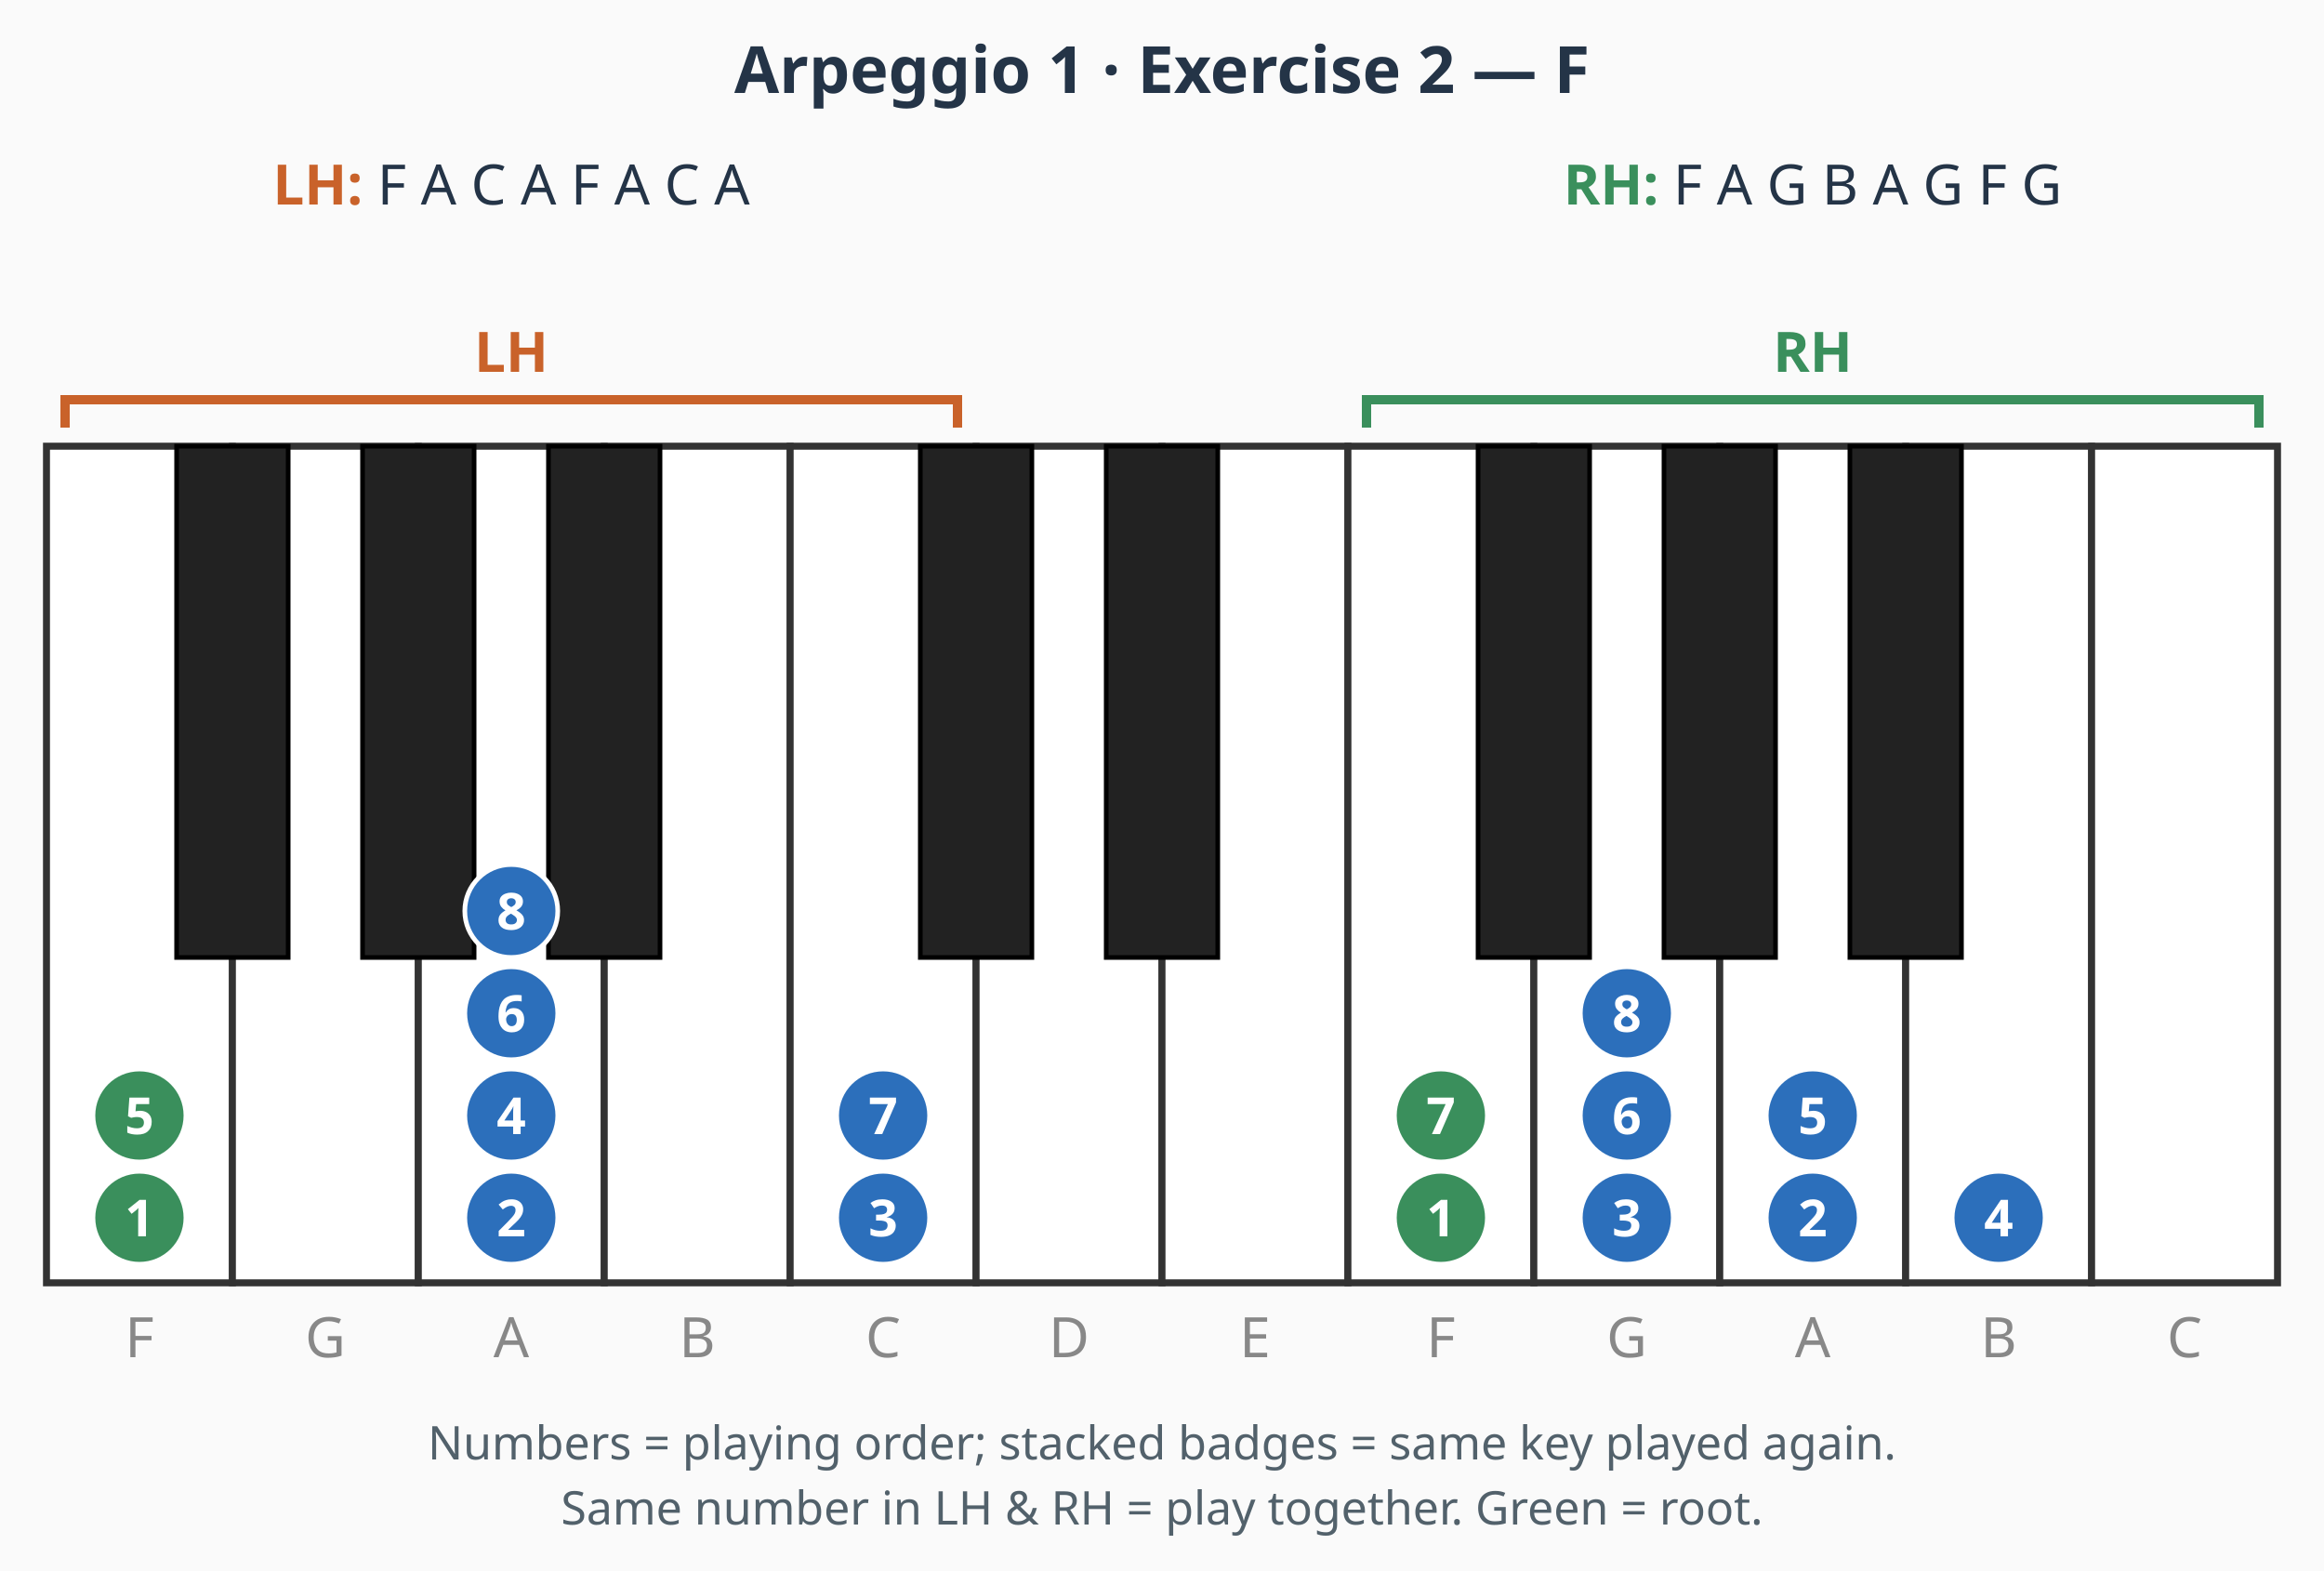
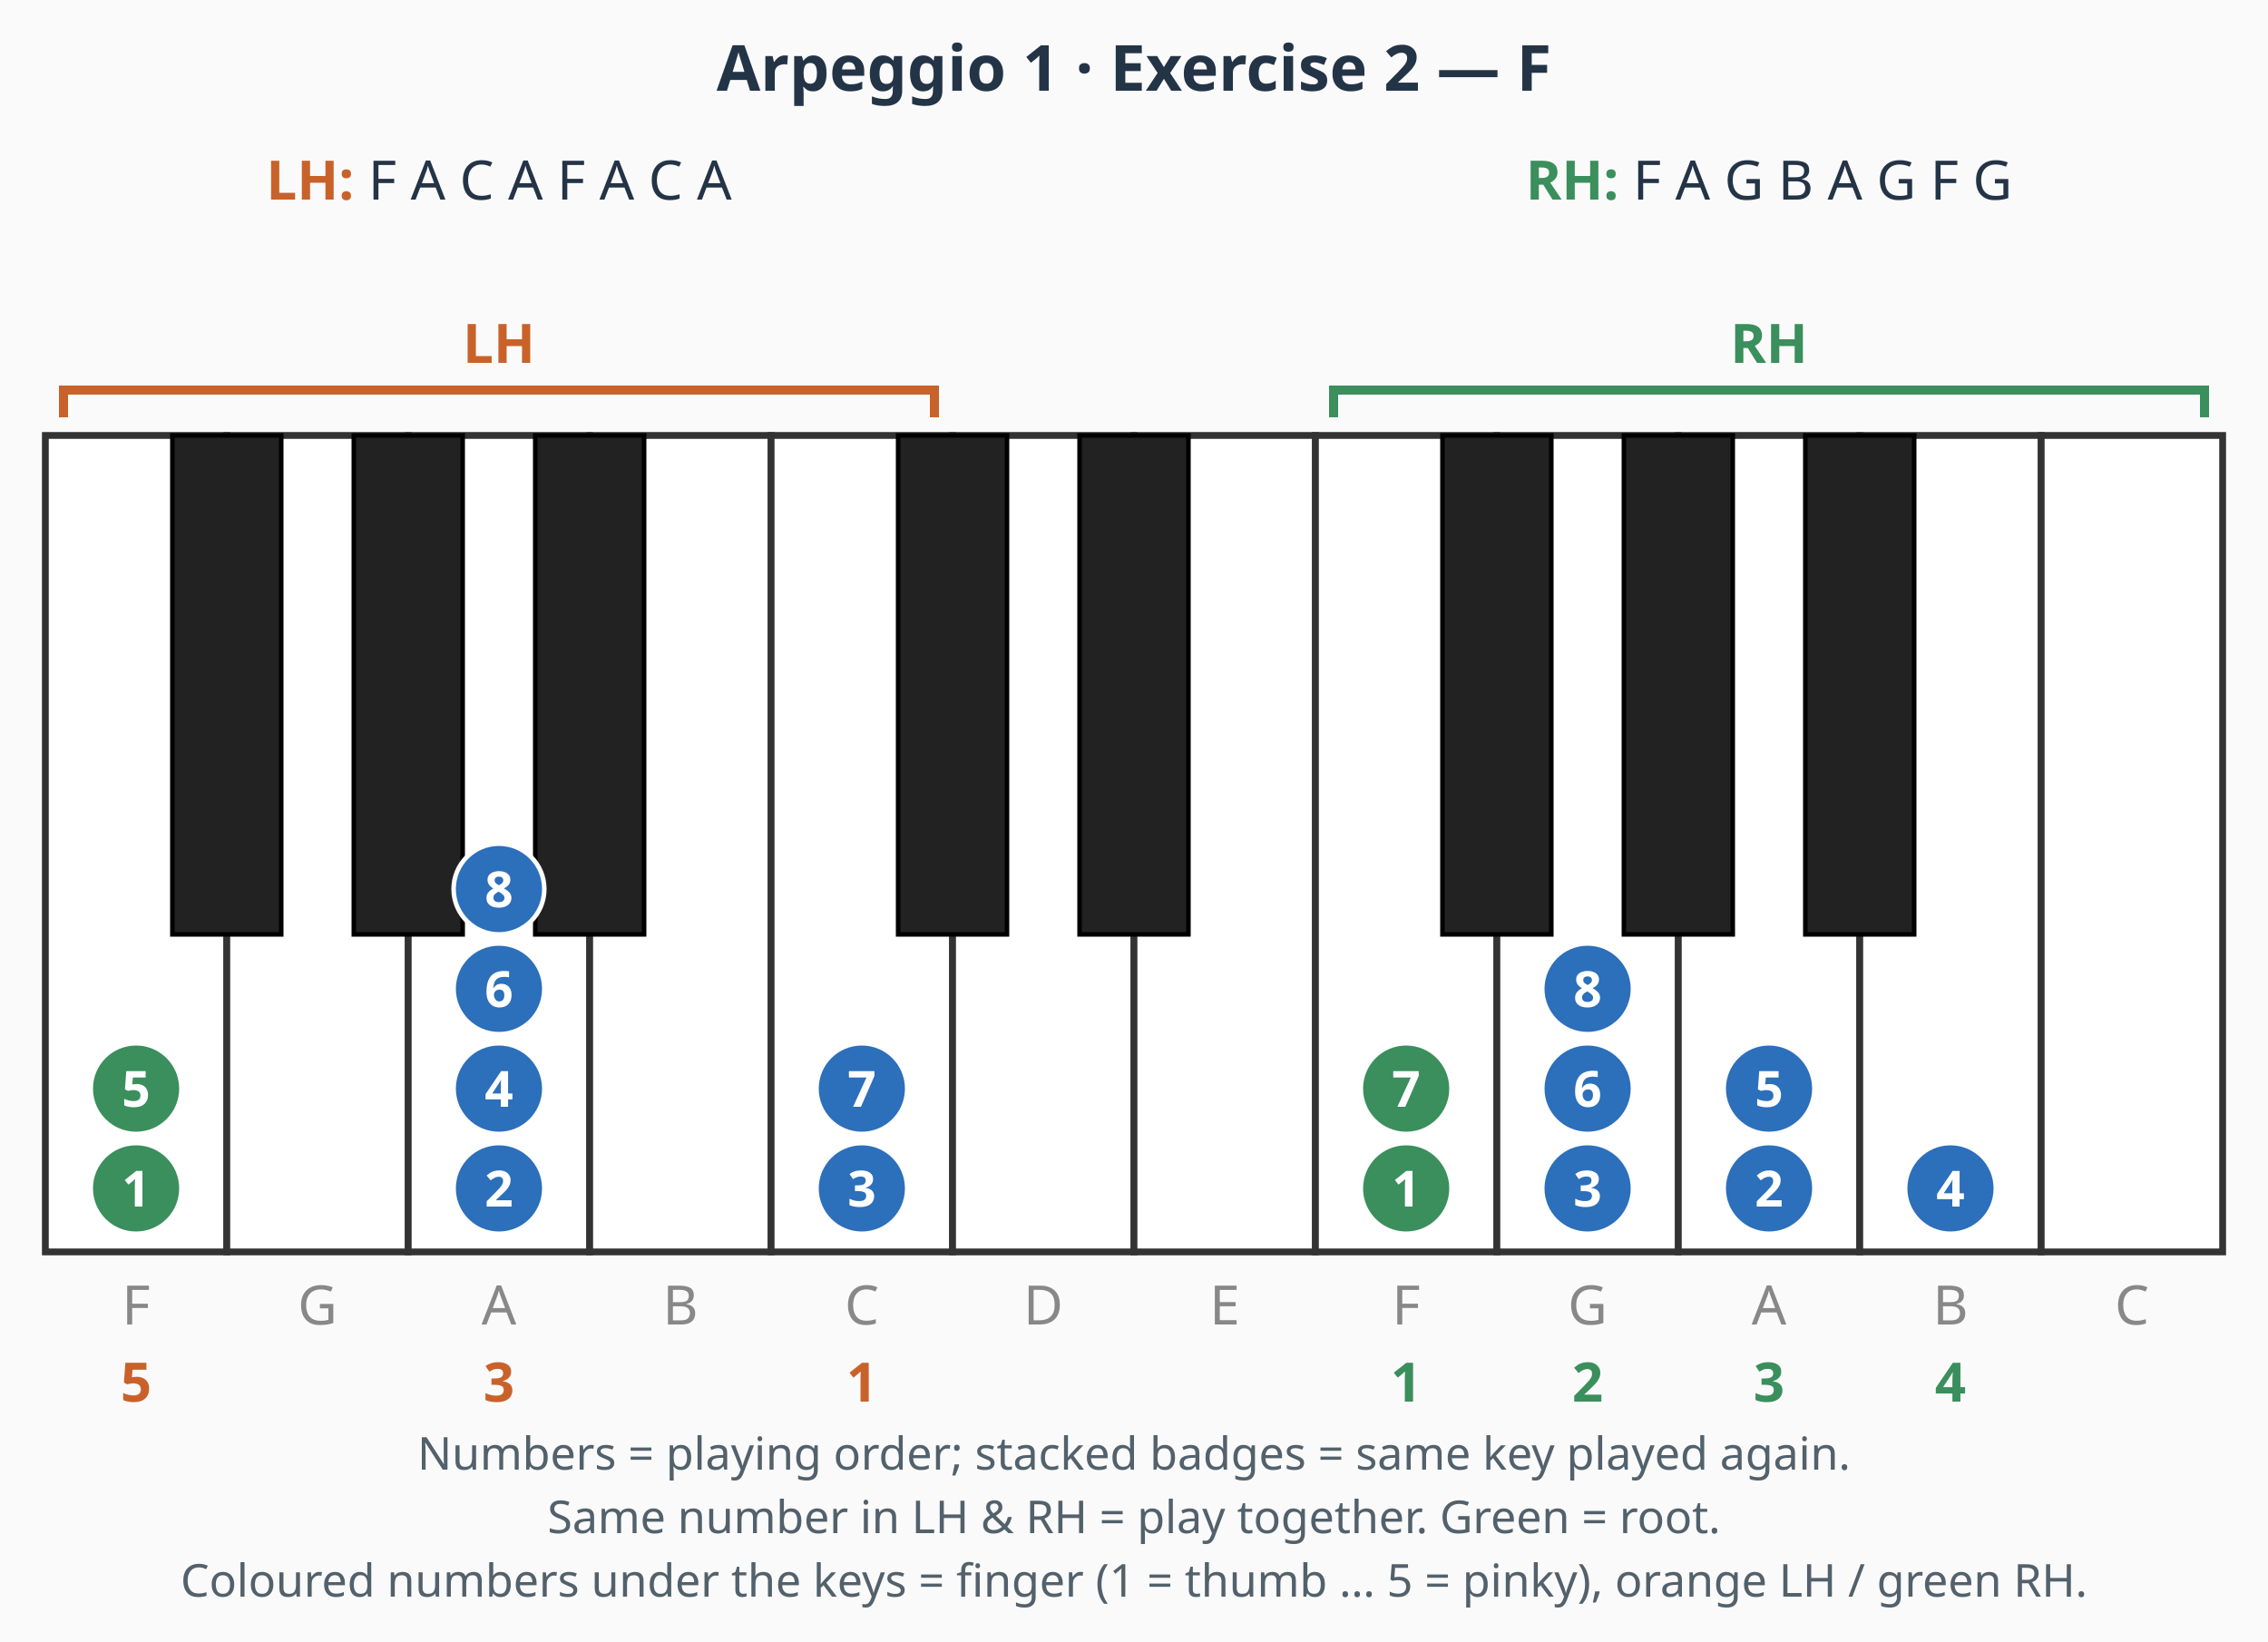
- <svg xmlns="http://www.w3.org/2000/svg" viewBox="0 0 500 338" font-family="sans-serif">
-   <rect width="500" height="338" fill="#fafafa" />
+ <svg xmlns="http://www.w3.org/2000/svg" viewBox="0 0 500 362" font-family="sans-serif">
+   <rect width="500" height="362" fill="#fafafa" />
  <text x="250" y="20" text-anchor="middle" font-size="14" font-weight="bold" fill="#243447">Arpeggio 1 · Exercise 2 — F</text>
  <text x="110" y="44" text-anchor="middle" font-size="12" fill="#243447">
    <tspan fill="#c9622a" font-weight="bold">LH:</tspan> F A C A F A C A</text>
  <text x="390" y="44" text-anchor="middle" font-size="12" fill="#243447">
    <tspan fill="#3a8f5c" font-weight="bold">RH:</tspan> F A G B A G F G</text>
  <path d="M14 92 V86 H206 V92" fill="none" stroke="#c9622a" stroke-width="2" />
  <text x="110" y="80" text-anchor="middle" font-size="12" font-weight="bold" fill="#c9622a">LH</text>
  <path d="M294 92 V86 H486 V92" fill="none" stroke="#3a8f5c" stroke-width="2" />
  <text x="390" y="80" text-anchor="middle" font-size="12" font-weight="bold" fill="#3a8f5c">RH</text>
  <g transform="translate(0,96)">
    <g stroke="#333" stroke-width="1.5">
      <rect x="10" y="0" width="40" height="180" fill="#ffffff" />
      <rect x="50" y="0" width="40" height="180" fill="#ffffff" />
      <rect x="90" y="0" width="40" height="180" fill="#ffffff" />
      <rect x="130" y="0" width="40" height="180" fill="#ffffff" />
      <rect x="170" y="0" width="40" height="180" fill="#ffffff" />
      <rect x="210" y="0" width="40" height="180" fill="#ffffff" />
      <rect x="250" y="0" width="40" height="180" fill="#ffffff" />
      <rect x="290" y="0" width="40" height="180" fill="#ffffff" />
      <rect x="330" y="0" width="40" height="180" fill="#ffffff" />
      <rect x="370" y="0" width="40" height="180" fill="#ffffff" />
      <rect x="410" y="0" width="40" height="180" fill="#ffffff" />
      <rect x="450" y="0" width="40" height="180" fill="#ffffff" />
    </g>
    <g stroke="#000" stroke-width="1" fill="#222222">
      <rect x="38" y="0" width="24" height="110" />
      <rect x="78" y="0" width="24" height="110" />
      <rect x="118" y="0" width="24" height="110" />
      <rect x="198" y="0" width="24" height="110" />
      <rect x="238" y="0" width="24" height="110" />
      <rect x="318" y="0" width="24" height="110" />
      <rect x="358" y="0" width="24" height="110" />
      <rect x="398" y="0" width="24" height="110" />
    </g>
    <g>
      <circle cx="30" cy="166" r="10" fill="#3a8f5c" stroke="#ffffff" stroke-width="1" />
      <circle cx="30" cy="144" r="10" fill="#3a8f5c" stroke="#ffffff" stroke-width="1" />
      <circle cx="110" cy="166" r="10" fill="#2c6fbb" stroke="#ffffff" stroke-width="1" />
      <circle cx="110" cy="144" r="10" fill="#2c6fbb" stroke="#ffffff" stroke-width="1" />
      <circle cx="110" cy="122" r="10" fill="#2c6fbb" stroke="#ffffff" stroke-width="1" />
      <circle cx="110" cy="100" r="10" fill="#2c6fbb" stroke="#ffffff" stroke-width="1" />
      <circle cx="190" cy="166" r="10" fill="#2c6fbb" stroke="#ffffff" stroke-width="1" />
      <circle cx="190" cy="144" r="10" fill="#2c6fbb" stroke="#ffffff" stroke-width="1" />
      <circle cx="310" cy="166" r="10" fill="#3a8f5c" stroke="#ffffff" stroke-width="1" />
      <circle cx="310" cy="144" r="10" fill="#3a8f5c" stroke="#ffffff" stroke-width="1" />
      <circle cx="350" cy="166" r="10" fill="#2c6fbb" stroke="#ffffff" stroke-width="1" />
      <circle cx="350" cy="144" r="10" fill="#2c6fbb" stroke="#ffffff" stroke-width="1" />
      <circle cx="350" cy="122" r="10" fill="#2c6fbb" stroke="#ffffff" stroke-width="1" />
      <circle cx="390" cy="166" r="10" fill="#2c6fbb" stroke="#ffffff" stroke-width="1" />
      <circle cx="390" cy="144" r="10" fill="#2c6fbb" stroke="#ffffff" stroke-width="1" />
      <circle cx="430" cy="166" r="10" fill="#2c6fbb" stroke="#ffffff" stroke-width="1" />
    </g>
    <g fill="#ffffff" font-size="11" font-weight="bold" text-anchor="middle">
      <text x="30" y="170">1</text>
      <text x="30" y="148">5</text>
      <text x="110" y="170">2</text>
      <text x="110" y="148">4</text>
      <text x="110" y="126">6</text>
      <text x="110" y="104">8</text>
      <text x="190" y="170">3</text>
      <text x="190" y="148">7</text>
      <text x="310" y="170">1</text>
      <text x="310" y="148">7</text>
      <text x="350" y="170">3</text>
      <text x="350" y="148">6</text>
      <text x="350" y="126">8</text>
      <text x="390" y="170">2</text>
      <text x="390" y="148">5</text>
      <text x="430" y="170">4</text>
    </g>
    <g fill="#888" font-size="12" text-anchor="middle">
      <text x="30" y="196">F</text>
      <text x="70" y="196">G</text>
      <text x="110" y="196">A</text>
      <text x="150" y="196">B</text>
      <text x="190" y="196">C</text>
      <text x="230" y="196">D</text>
      <text x="270" y="196">E</text>
      <text x="310" y="196">F</text>
      <text x="350" y="196">G</text>
      <text x="390" y="196">A</text>
      <text x="430" y="196">B</text>
      <text x="470" y="196">C</text>
    </g>
+     <g font-size="12" font-weight="bold" text-anchor="middle">
+       <text x="30" y="213" fill="#c9622a">5</text>
+       <text x="110" y="213" fill="#c9622a">3</text>
+       <text x="190" y="213" fill="#c9622a">1</text>
+       <text x="310" y="213" fill="#3a8f5c">1</text>
+       <text x="350" y="213" fill="#3a8f5c">2</text>
+       <text x="390" y="213" fill="#3a8f5c">3</text>
+       <text x="430" y="213" fill="#3a8f5c">4</text>
+     </g>
  </g>
-   <text x="250" y="314" text-anchor="middle" font-size="10" fill="#52616b">Numbers = playing order; stacked badges = same key played again.</text>
-   <text x="250" y="328" text-anchor="middle" font-size="10" fill="#52616b">Same number in LH &amp; RH = play together. Green = root.</text>
+   <text x="250" y="324" text-anchor="middle" font-size="10" fill="#52616b">Numbers = playing order; stacked badges = same key played again.</text>
+   <text x="250" y="338" text-anchor="middle" font-size="10" fill="#52616b">Same number in LH &amp; RH = play together. Green = root.</text>
+   <text x="250" y="352" text-anchor="middle" font-size="10" fill="#52616b">Coloured numbers under the keys = finger (1 = thumb … 5 = pinky), orange LH / green RH.</text>
</svg>
